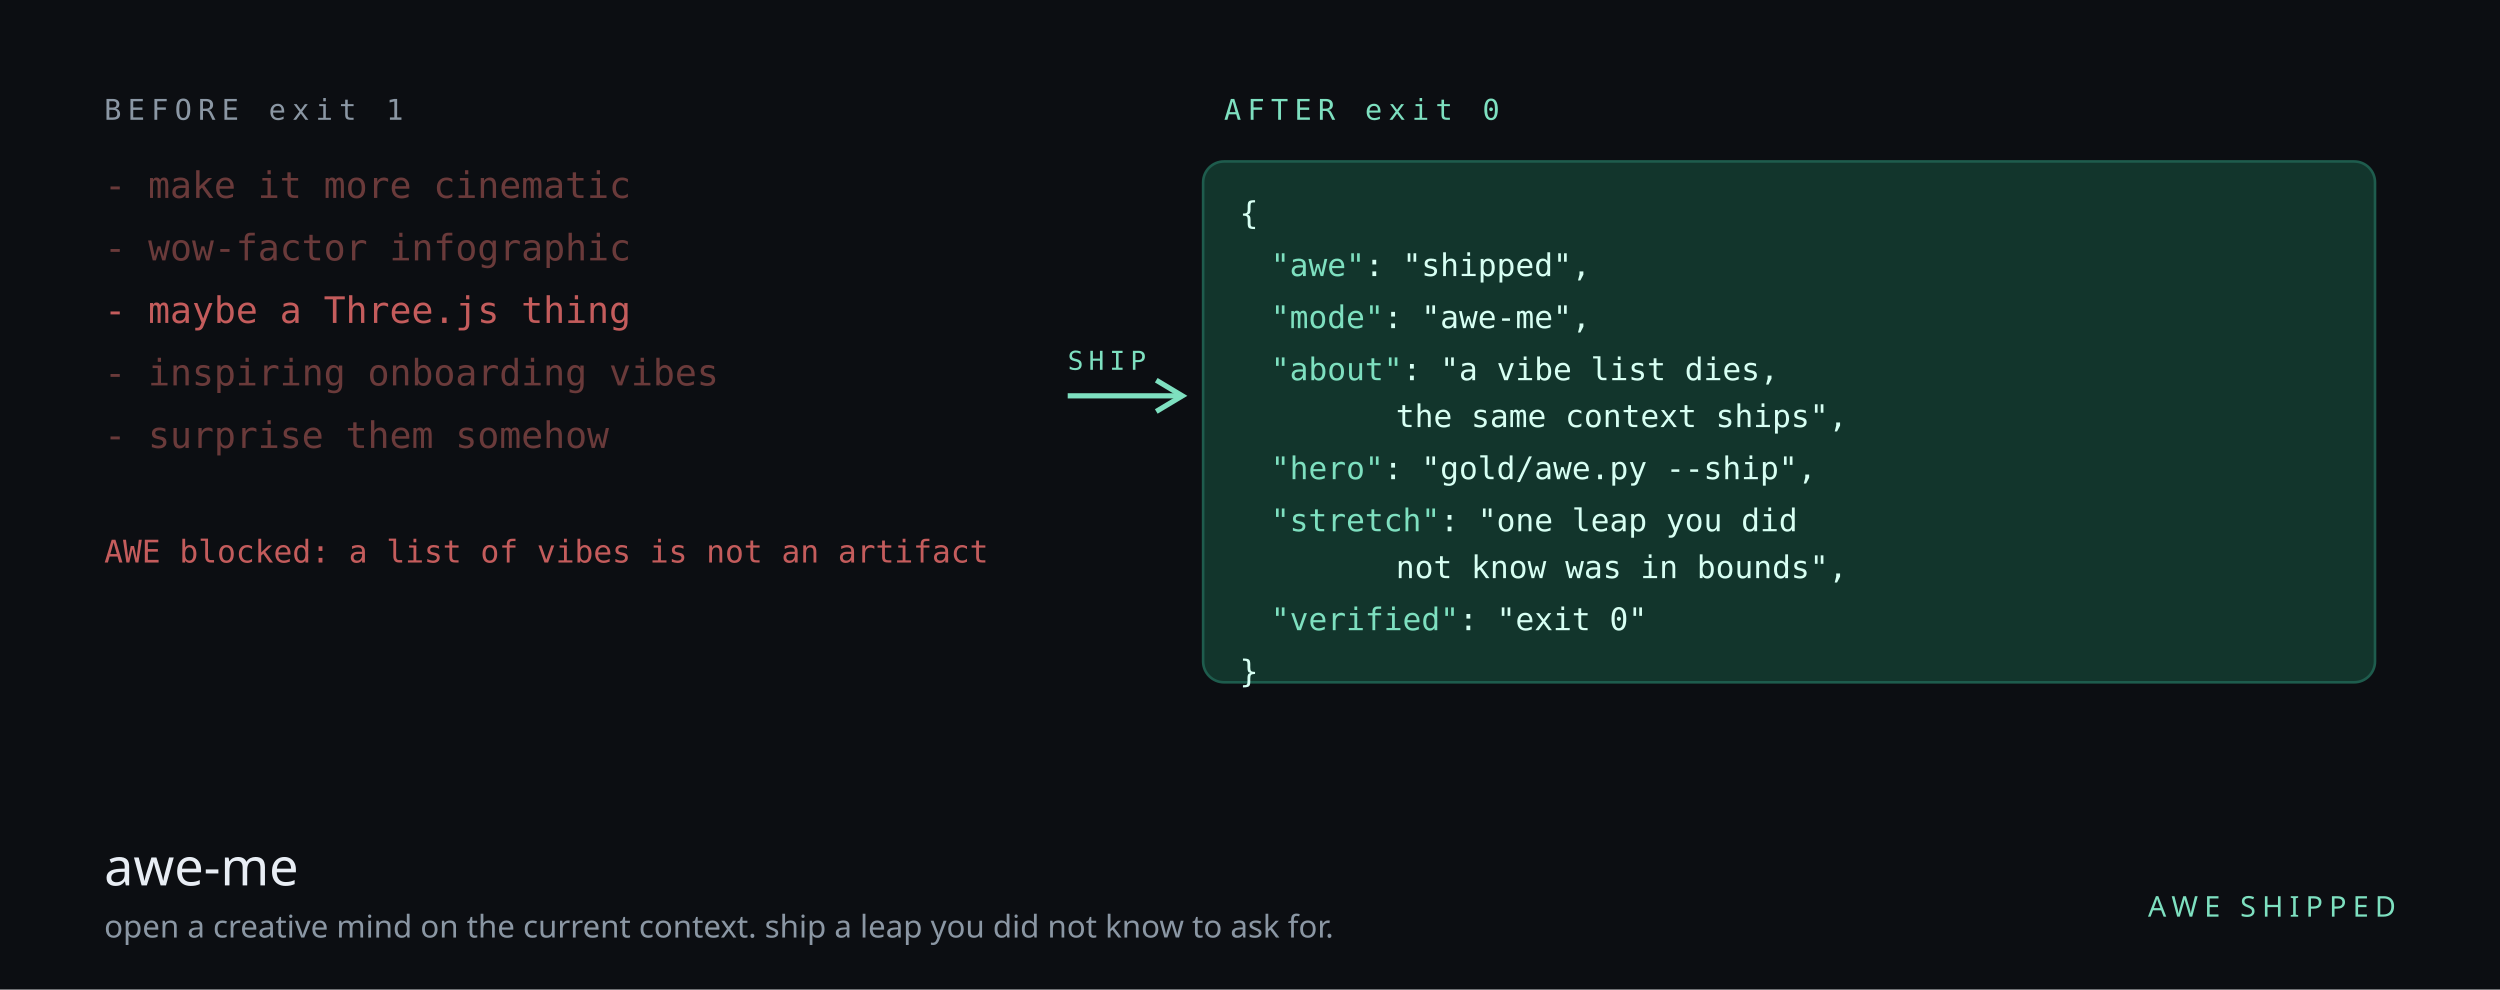
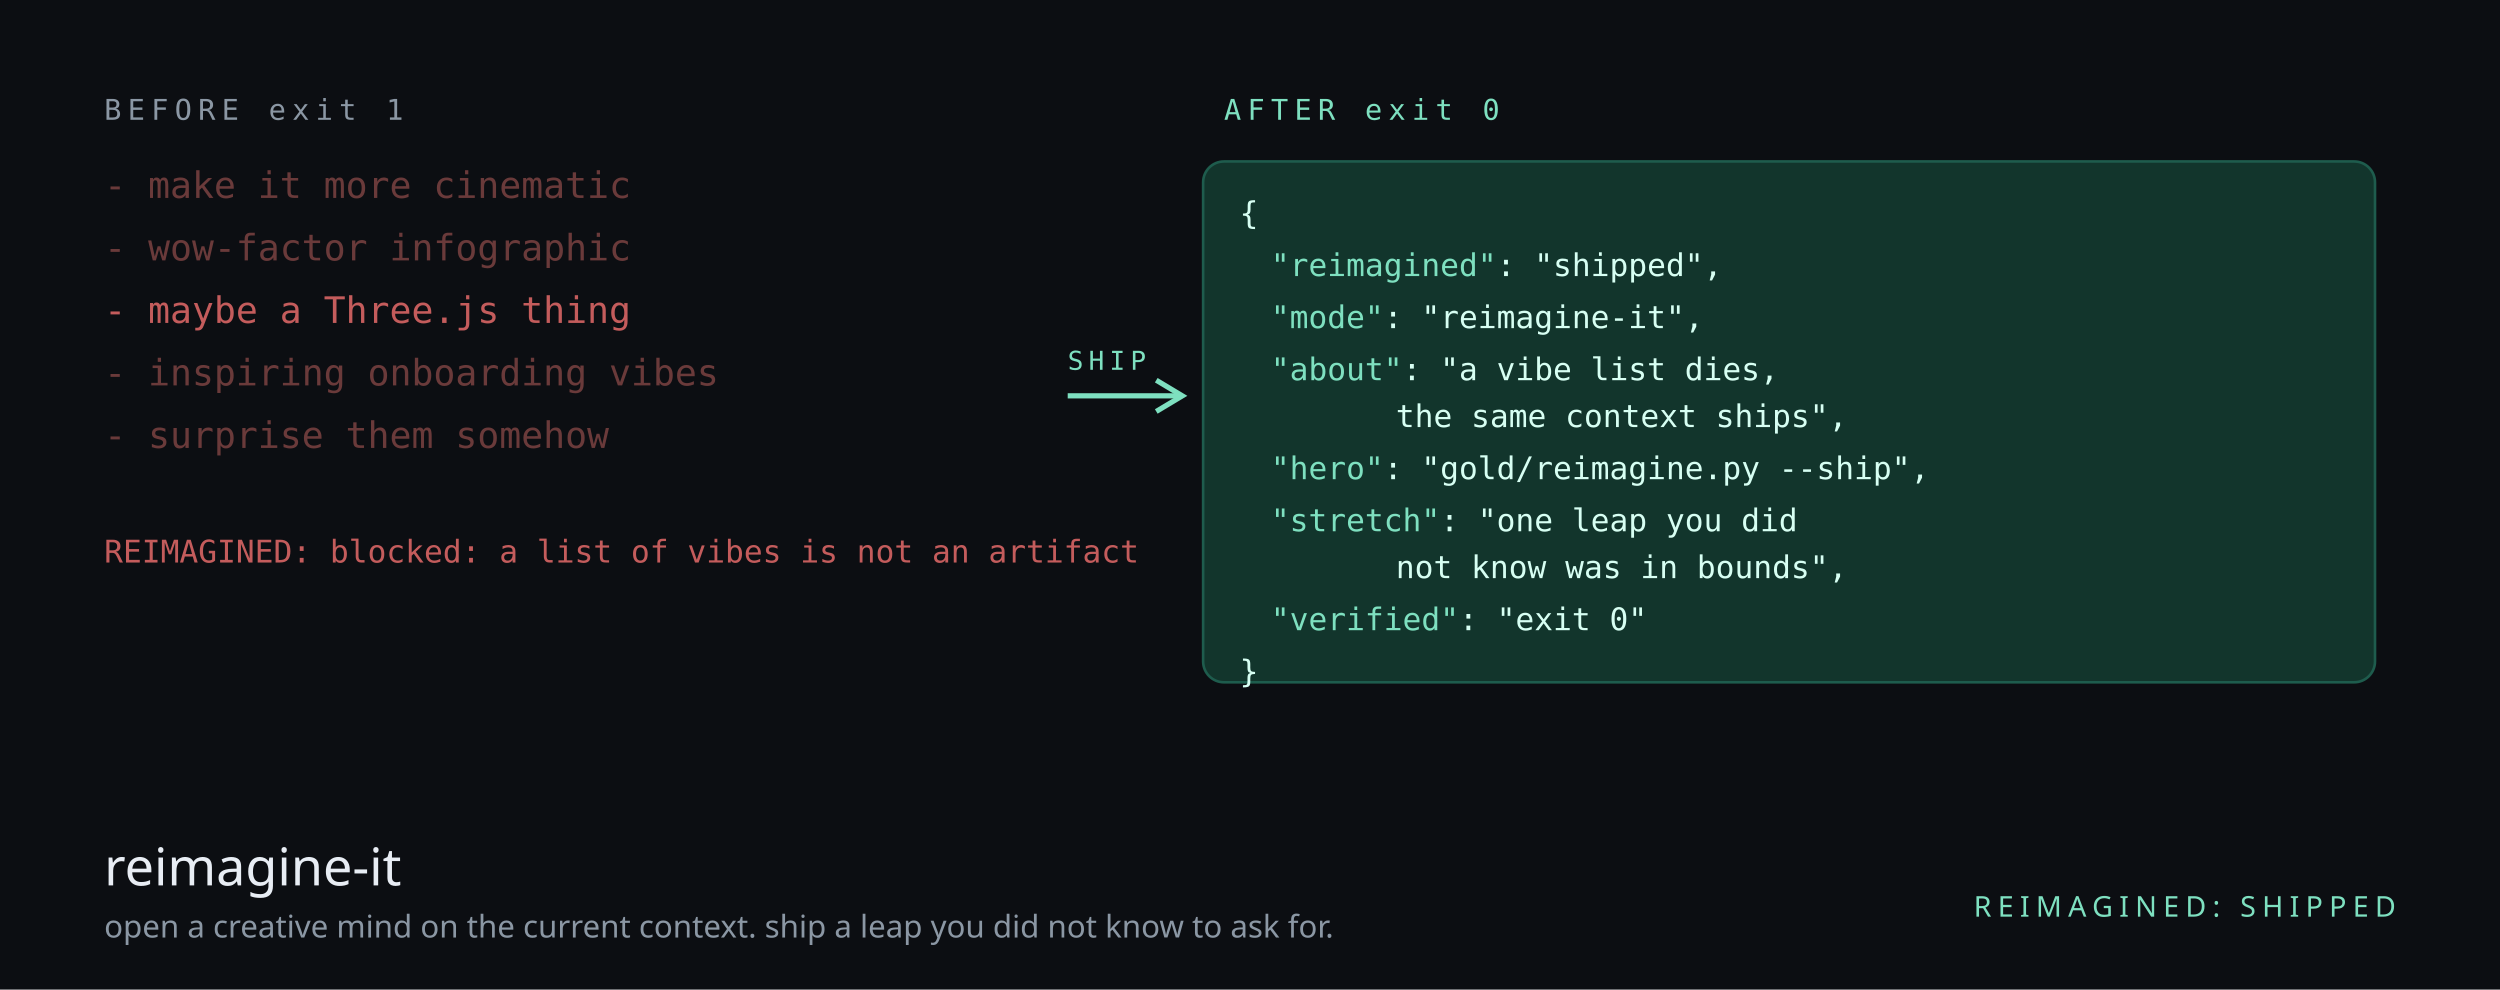
<svg xmlns="http://www.w3.org/2000/svg" viewBox="0 0 960 380" role="img" aria-label="Before: a vibe list. After: a shipped artifact.">
  <rect width="960" height="380" fill="#0c0e12" />
  <g font-family="ui-monospace, Consolas, Menlo, monospace" font-size="14">
    <g transform="translate(40 46)">
      <text x="0" y="0" fill="#8b97a4" font-size="11" letter-spacing="2.4">BEFORE  exit 1</text>
      <text x="0" y="30" fill="#6a3a3a">- make it more cinematic</text>
      <text x="0" y="54" fill="#6a3a3a">- wow-factor infographic</text>
      <text x="0" y="78" fill="#c45c5c">- maybe a Three.js thing</text>
      <text x="0" y="102" fill="#6a3a3a">- inspiring onboarding vibes</text>
      <text x="0" y="126" fill="#6a3a3a">- surprise them somehow</text>
-       <text x="0" y="170" fill="#c45c5c" font-size="12">AWE blocked: a list of vibes is not an artifact</text>
+       <text x="0" y="170" fill="#c45c5c" font-size="12">REIMAGINED: blocked: a list of vibes is not an artifact</text>
    </g>
    <g transform="translate(470 46)">
      <text x="0" y="0" fill="#7ee0c0" font-size="11" letter-spacing="2.4">AFTER  exit 0</text>
      <rect x="-8" y="16" width="450" height="200" rx="8" fill="#12352c" stroke="#1e5c4d" />
      <g fill="#d7fff3" font-size="12">
        <text x="6" y="40">{</text>
        <text x="18" y="60">
-           <tspan fill="#7ee0c0">"awe"</tspan>: "shipped",</text>
+           <tspan fill="#7ee0c0">"reimagined"</tspan>: "shipped",</text>
        <text x="18" y="80">
-           <tspan fill="#7ee0c0">"mode"</tspan>: "awe-me",</text>
+           <tspan fill="#7ee0c0">"mode"</tspan>: "reimagine-it",</text>
        <text x="18" y="100">
          <tspan fill="#7ee0c0">"about"</tspan>: "a vibe list dies,</text>
        <text x="66" y="118">the same context ships",</text>
        <text x="18" y="138">
-           <tspan fill="#7ee0c0">"hero"</tspan>: "gold/awe.py --ship",</text>
+           <tspan fill="#7ee0c0">"hero"</tspan>: "gold/reimagine.py --ship",</text>
        <text x="18" y="158">
          <tspan fill="#7ee0c0">"stretch"</tspan>: "one leap you did</text>
        <text x="66" y="176">not know was in bounds",</text>
        <text x="18" y="196">
          <tspan fill="#7ee0c0">"verified"</tspan>: "exit 0"</text>
        <text x="6" y="216">}</text>
      </g>
    </g>
    <g transform="translate(410 152)">
      <path d="M 0 0 L 44 0" stroke="#7ee0c0" stroke-width="2" fill="none" />
      <path d="M 34 -6 L 44 0 L 34 6" stroke="#7ee0c0" stroke-width="2" fill="none" />
      <text x="0" y="-10" fill="#7ee0c0" font-size="10" letter-spacing="2">SHIP</text>
    </g>
  </g>
  <g font-family="ui-sans-serif, system-ui, Segoe UI, sans-serif">
-     <text x="40" y="340" fill="#e8edf4" font-size="20">awe-me</text>
+     <text x="40" y="340" fill="#e8edf4" font-size="20">reimagine-it</text>
    <text x="40" y="360" fill="#8b97a4" font-size="12">
      open a creative mind on the current context. ship a leap you did not know to ask for.
    </text>
-     <text x="920" y="352" fill="#7ee0c0" font-size="11" text-anchor="end" letter-spacing="2.4">AWE SHIPPED</text>
+     <text x="920" y="352" fill="#7ee0c0" font-size="11" text-anchor="end" letter-spacing="2.4">REIMAGINED: SHIPPED</text>
  </g>
</svg>
